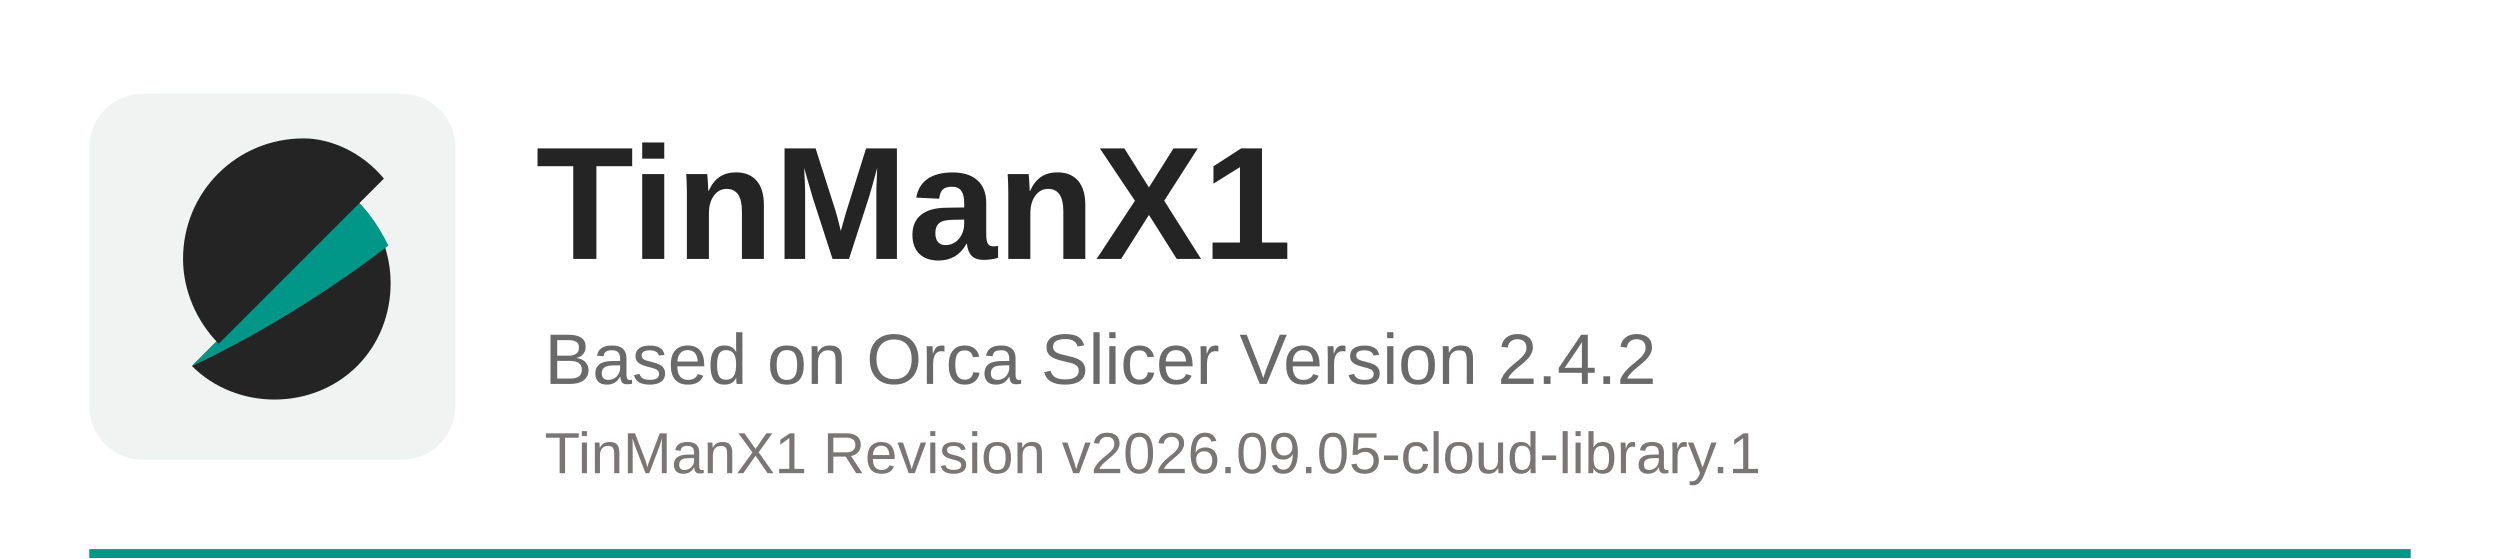
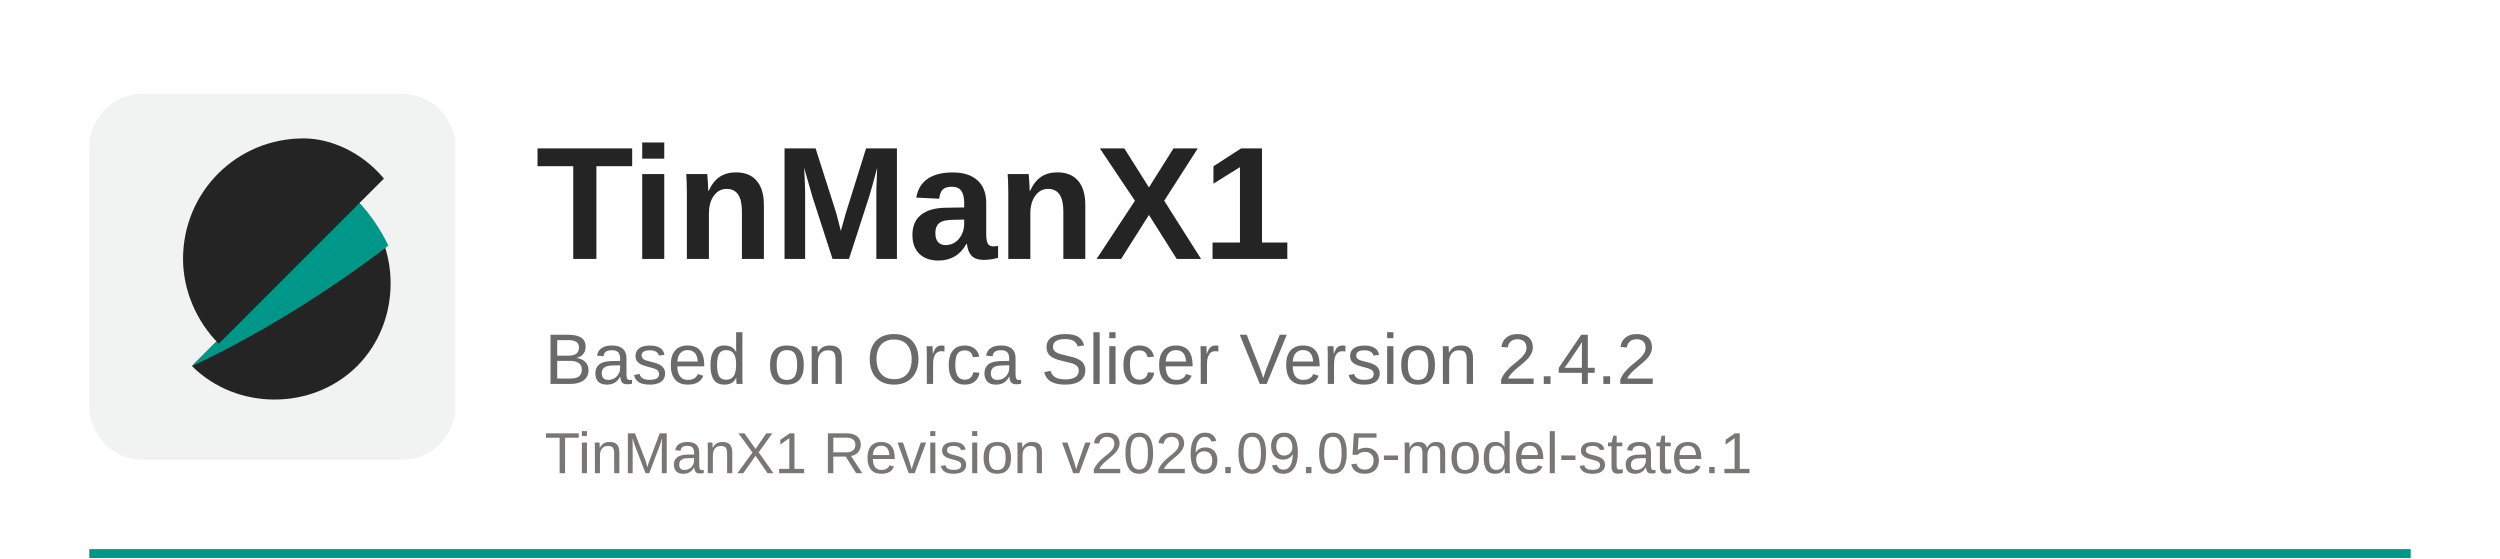
<svg xmlns="http://www.w3.org/2000/svg" width="560" height="125" viewBox="0 0 560 125">
  <rect x="20" y="123" width="520" height="2" fill="#009789" />
  <rect x="20" y="21" width="82" height="82" rx="12" fill="#f1f3f2" />
  <path d="M43 82c10 10 27 10 37 0s10-27 0-37L43 82z" fill="#242424" />
  <path d="M80 45L43 82c15-7 31-17 44-27-2-4-4-7-7-10z" fill="#009789" />
  <path d="M68 31c-15 0-27 12-27 27 0 7 3 14 8 19l37-37c-5-6-12-9-18-9z" fill="#242424" />
  <text x="120" y="58" font-family="Arial, Helvetica, sans-serif" font-size="36" font-weight="700" fill="#242424">TinManX1</text>
  <text x="122" y="86" font-family="Arial, Helvetica, sans-serif" font-size="16" fill="#6b6a6a">Based on Orca Slicer Version 2.4.2</text>
-   <text x="122" y="106" font-family="Arial, Helvetica, sans-serif" font-size="13" fill="#7a7676">TinManX1 Revision v2026.09.05-cloud-library.1</text>
+   <text x="122" y="106" font-family="Arial, Helvetica, sans-serif" font-size="13" fill="#7a7676">TinManX1 Revision v2026.09.05-model-state.1</text>
</svg>
